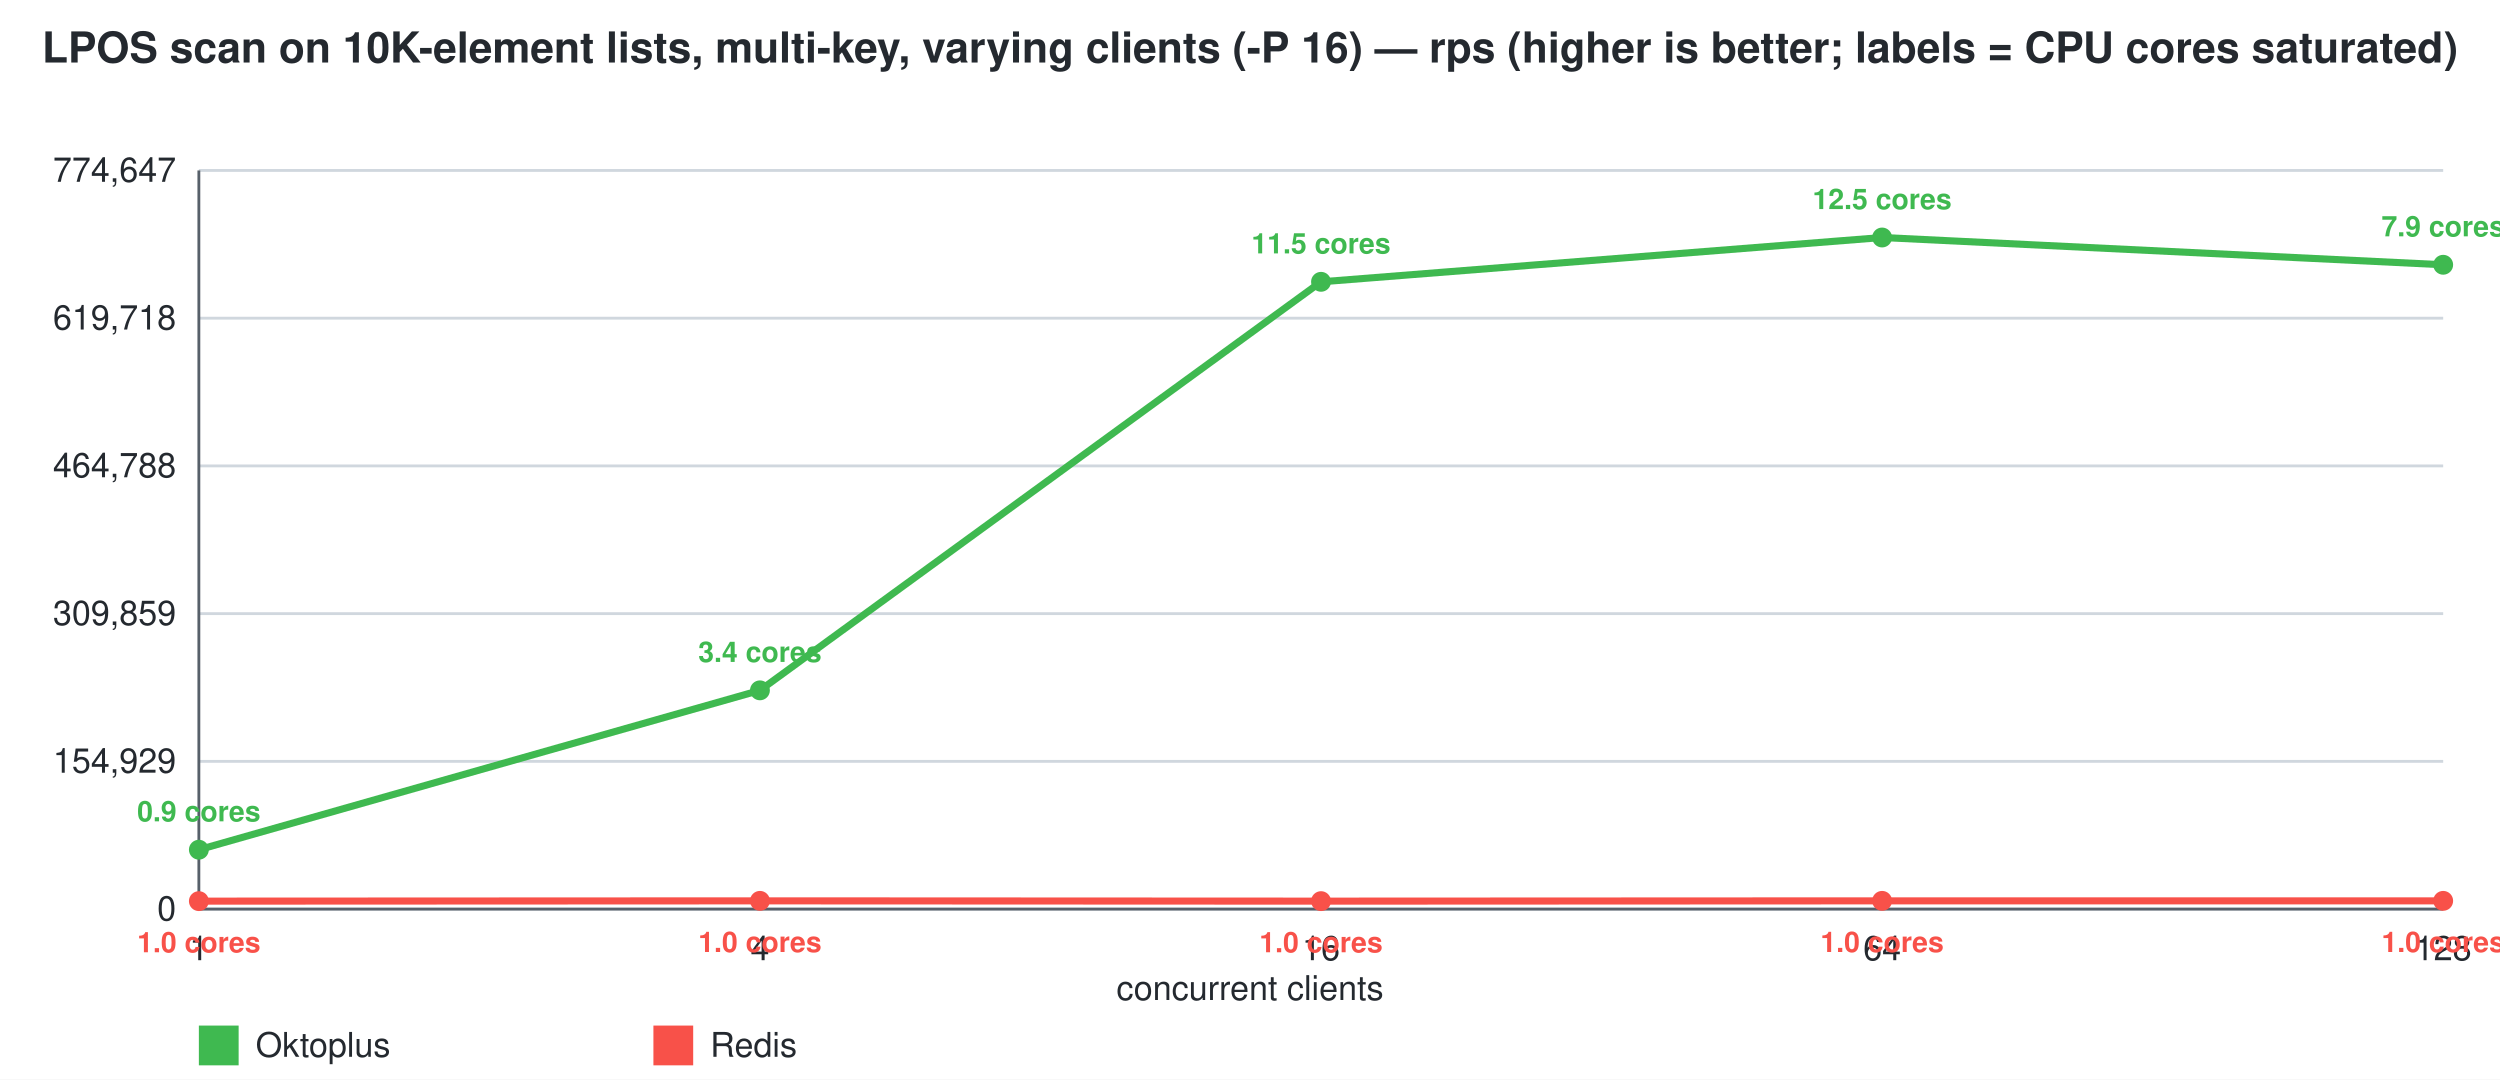
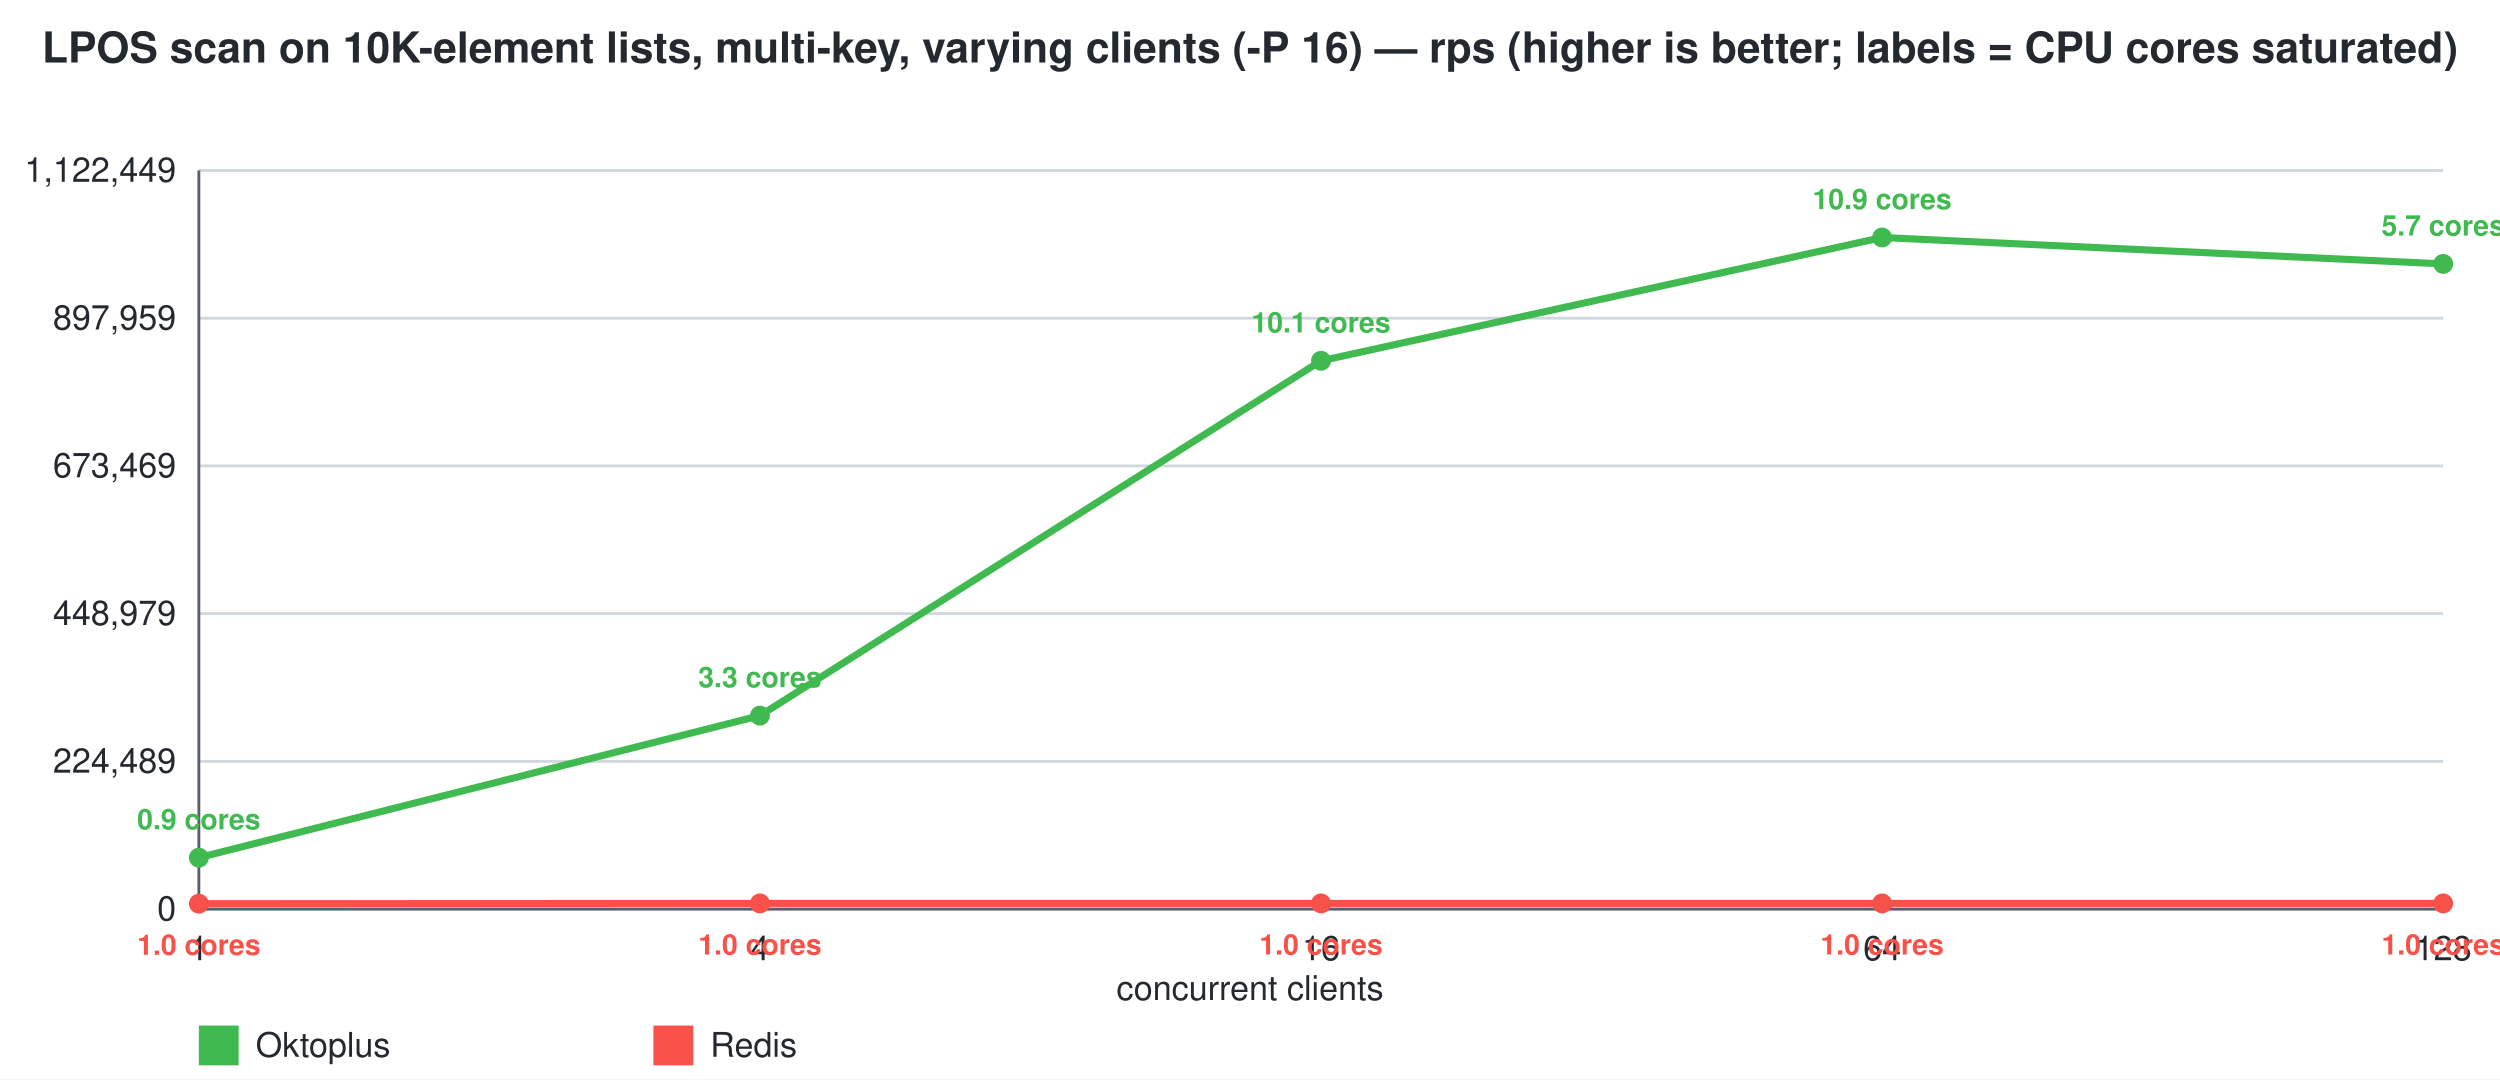
<svg xmlns="http://www.w3.org/2000/svg" width="880" height="380" viewBox="0 0 880 380" font-family="-apple-system, Segoe UI, Helvetica, Arial, sans-serif" font-size="12">
  <rect width="880" height="380" fill="#ffffff" />
  <text x="440.0" y="22" text-anchor="middle" fill="#24292f" font-size="15" font-weight="600">LPOS scan on 10K-element lists, multi-key, varying clients (-P 16) — rps (higher is better; labels = CPU cores saturated)</text>
  <line x1="70" y1="320.0" x2="860" y2="320.0" stroke="#d0d7de" stroke-width="1" />
  <text x="62" y="324.0" text-anchor="end" fill="#24292f">0</text>
  <line x1="70" y1="268.0" x2="860" y2="268.0" stroke="#d0d7de" stroke-width="1" />
-   <text x="62" y="272.0" text-anchor="end" fill="#24292f">154,929</text>
+   <text x="62" y="272.0" text-anchor="end" fill="#24292f">224,489</text>
  <line x1="70" y1="216.0" x2="860" y2="216.0" stroke="#d0d7de" stroke-width="1" />
-   <text x="62" y="220.0" text-anchor="end" fill="#24292f">309,859</text>
-   <line x1="70" y1="164" x2="860" y2="164" stroke="#d0d7de" stroke-width="1" />
-   <text x="62" y="168" text-anchor="end" fill="#24292f">464,788</text>
+   <text x="62" y="220.0" text-anchor="end" fill="#24292f">448,979</text>
+   <line x1="70" y1="164.0" x2="860" y2="164.0" stroke="#d0d7de" stroke-width="1" />
+   <text x="62" y="168.0" text-anchor="end" fill="#24292f">673,469</text>
  <line x1="70" y1="112.0" x2="860" y2="112.0" stroke="#d0d7de" stroke-width="1" />
-   <text x="62" y="116.0" text-anchor="end" fill="#24292f">619,718</text>
+   <text x="62" y="116.0" text-anchor="end" fill="#24292f">897,959</text>
  <line x1="70" y1="60.0" x2="860" y2="60.0" stroke="#d0d7de" stroke-width="1" />
-   <text x="62" y="64.0" text-anchor="end" fill="#24292f">774,647</text>
+   <text x="62" y="64.0" text-anchor="end" fill="#24292f">1,122,449</text>
  <line x1="70" y1="60" x2="70" y2="320" stroke="#57606a" stroke-width="1" />
  <line x1="70" y1="320" x2="860" y2="320" stroke="#57606a" stroke-width="1" />
  <text x="70.0" y="338" text-anchor="middle" fill="#24292f">1</text>
  <text x="267.5" y="338" text-anchor="middle" fill="#24292f">4</text>
  <text x="465.0" y="338" text-anchor="middle" fill="#24292f">16</text>
  <text x="662.5" y="338" text-anchor="middle" fill="#24292f">64</text>
  <text x="860.0" y="338" text-anchor="middle" fill="#24292f">128</text>
  <text x="440.0" y="352" text-anchor="middle" fill="#24292f">concurrent clients</text>
-   <polyline fill="none" stroke="#3fb950" stroke-width="2.5" points="70.0,299.1 267.5,243.0 465.0,99.2 662.5,83.6 860.0,93.2" />
-   <circle cx="70.0" cy="299.1" r="3.5" fill="#3fb950" />
-   <circle cx="267.5" cy="243.0" r="3.5" fill="#3fb950" />
-   <circle cx="465.0" cy="99.2" r="3.5" fill="#3fb950" />
+   <polyline fill="none" stroke="#3fb950" stroke-width="2.5" points="70.0,301.9 267.5,251.9 465.0,127.0 662.5,83.6 860.0,92.9" />
+   <circle cx="70.0" cy="301.9" r="3.5" fill="#3fb950" />
+   <circle cx="267.5" cy="251.9" r="3.5" fill="#3fb950" />
+   <circle cx="465.0" cy="127.0" r="3.5" fill="#3fb950" />
  <circle cx="662.5" cy="83.6" r="3.5" fill="#3fb950" />
-   <circle cx="860.0" cy="93.2" r="3.5" fill="#3fb950" />
-   <text x="70.0" y="289.1" text-anchor="middle" fill="#3fb950" font-size="10" font-weight="600">0.9 cores</text>
-   <text x="267.5" y="233.0" text-anchor="middle" fill="#3fb950" font-size="10" font-weight="600">3.4 cores</text>
-   <text x="465.0" y="89.2" text-anchor="middle" fill="#3fb950" font-size="10" font-weight="600">11.5 cores</text>
-   <text x="662.5" y="73.6" text-anchor="middle" fill="#3fb950" font-size="10" font-weight="600">12.5 cores</text>
-   <text x="860.0" y="83.2" text-anchor="middle" fill="#3fb950" font-size="10" font-weight="600">7.9 cores</text>
-   <polyline fill="none" stroke="#f85149" stroke-width="2.5" points="70.0,317.2 267.5,317.1 465.0,317.2 662.5,317.1 860.0,317.1" />
-   <circle cx="70.0" cy="317.2" r="3.5" fill="#f85149" />
-   <circle cx="267.5" cy="317.1" r="3.5" fill="#f85149" />
-   <circle cx="465.0" cy="317.2" r="3.5" fill="#f85149" />
-   <circle cx="662.5" cy="317.1" r="3.5" fill="#f85149" />
-   <circle cx="860.0" cy="317.1" r="3.5" fill="#f85149" />
-   <text x="70.0" y="335.2" text-anchor="middle" fill="#f85149" font-size="10" font-weight="600">1.0 cores</text>
-   <text x="267.5" y="335.1" text-anchor="middle" fill="#f85149" font-size="10" font-weight="600">1.0 cores</text>
-   <text x="465.0" y="335.2" text-anchor="middle" fill="#f85149" font-size="10" font-weight="600">1.0 cores</text>
-   <text x="662.5" y="335.1" text-anchor="middle" fill="#f85149" font-size="10" font-weight="600">1.0 cores</text>
-   <text x="860.0" y="335.1" text-anchor="middle" fill="#f85149" font-size="10" font-weight="600">1.0 cores</text>
+   <circle cx="860.0" cy="92.9" r="3.5" fill="#3fb950" />
+   <text x="70.0" y="291.9" text-anchor="middle" fill="#3fb950" font-size="10" font-weight="600">0.9 cores</text>
+   <text x="267.5" y="241.9" text-anchor="middle" fill="#3fb950" font-size="10" font-weight="600">3.3 cores</text>
+   <text x="465.0" y="117.0" text-anchor="middle" fill="#3fb950" font-size="10" font-weight="600">10.1 cores</text>
+   <text x="662.5" y="73.6" text-anchor="middle" fill="#3fb950" font-size="10" font-weight="600">10.9 cores</text>
+   <text x="860.0" y="82.9" text-anchor="middle" fill="#3fb950" font-size="10" font-weight="600">5.7 cores</text>
+   <polyline fill="none" stroke="#f85149" stroke-width="2.5" points="70.0,318.1 267.5,318.0 465.0,318.0 662.5,318.0 860.0,318.0" />
+   <circle cx="70.0" cy="318.1" r="3.5" fill="#f85149" />
+   <circle cx="267.5" cy="318.0" r="3.5" fill="#f85149" />
+   <circle cx="465.0" cy="318.0" r="3.5" fill="#f85149" />
+   <circle cx="662.5" cy="318.0" r="3.5" fill="#f85149" />
+   <circle cx="860.0" cy="318.0" r="3.5" fill="#f85149" />
+   <text x="70.0" y="336.1" text-anchor="middle" fill="#f85149" font-size="10" font-weight="600">1.0 cores</text>
+   <text x="267.5" y="336.0" text-anchor="middle" fill="#f85149" font-size="10" font-weight="600">1.0 cores</text>
+   <text x="465.0" y="336.0" text-anchor="middle" fill="#f85149" font-size="10" font-weight="600">1.0 cores</text>
+   <text x="662.5" y="336.0" text-anchor="middle" fill="#f85149" font-size="10" font-weight="600">1.0 cores</text>
+   <text x="860.0" y="336.0" text-anchor="middle" fill="#f85149" font-size="10" font-weight="600">1.0 cores</text>
  <rect x="70" y="361" width="14" height="14" fill="#3fb950" />
  <text x="90" y="372" fill="#24292f">Oktoplus</text>
  <rect x="230" y="361" width="14" height="14" fill="#f85149" />
  <text x="250" y="372" fill="#24292f">Redis</text>
</svg>
